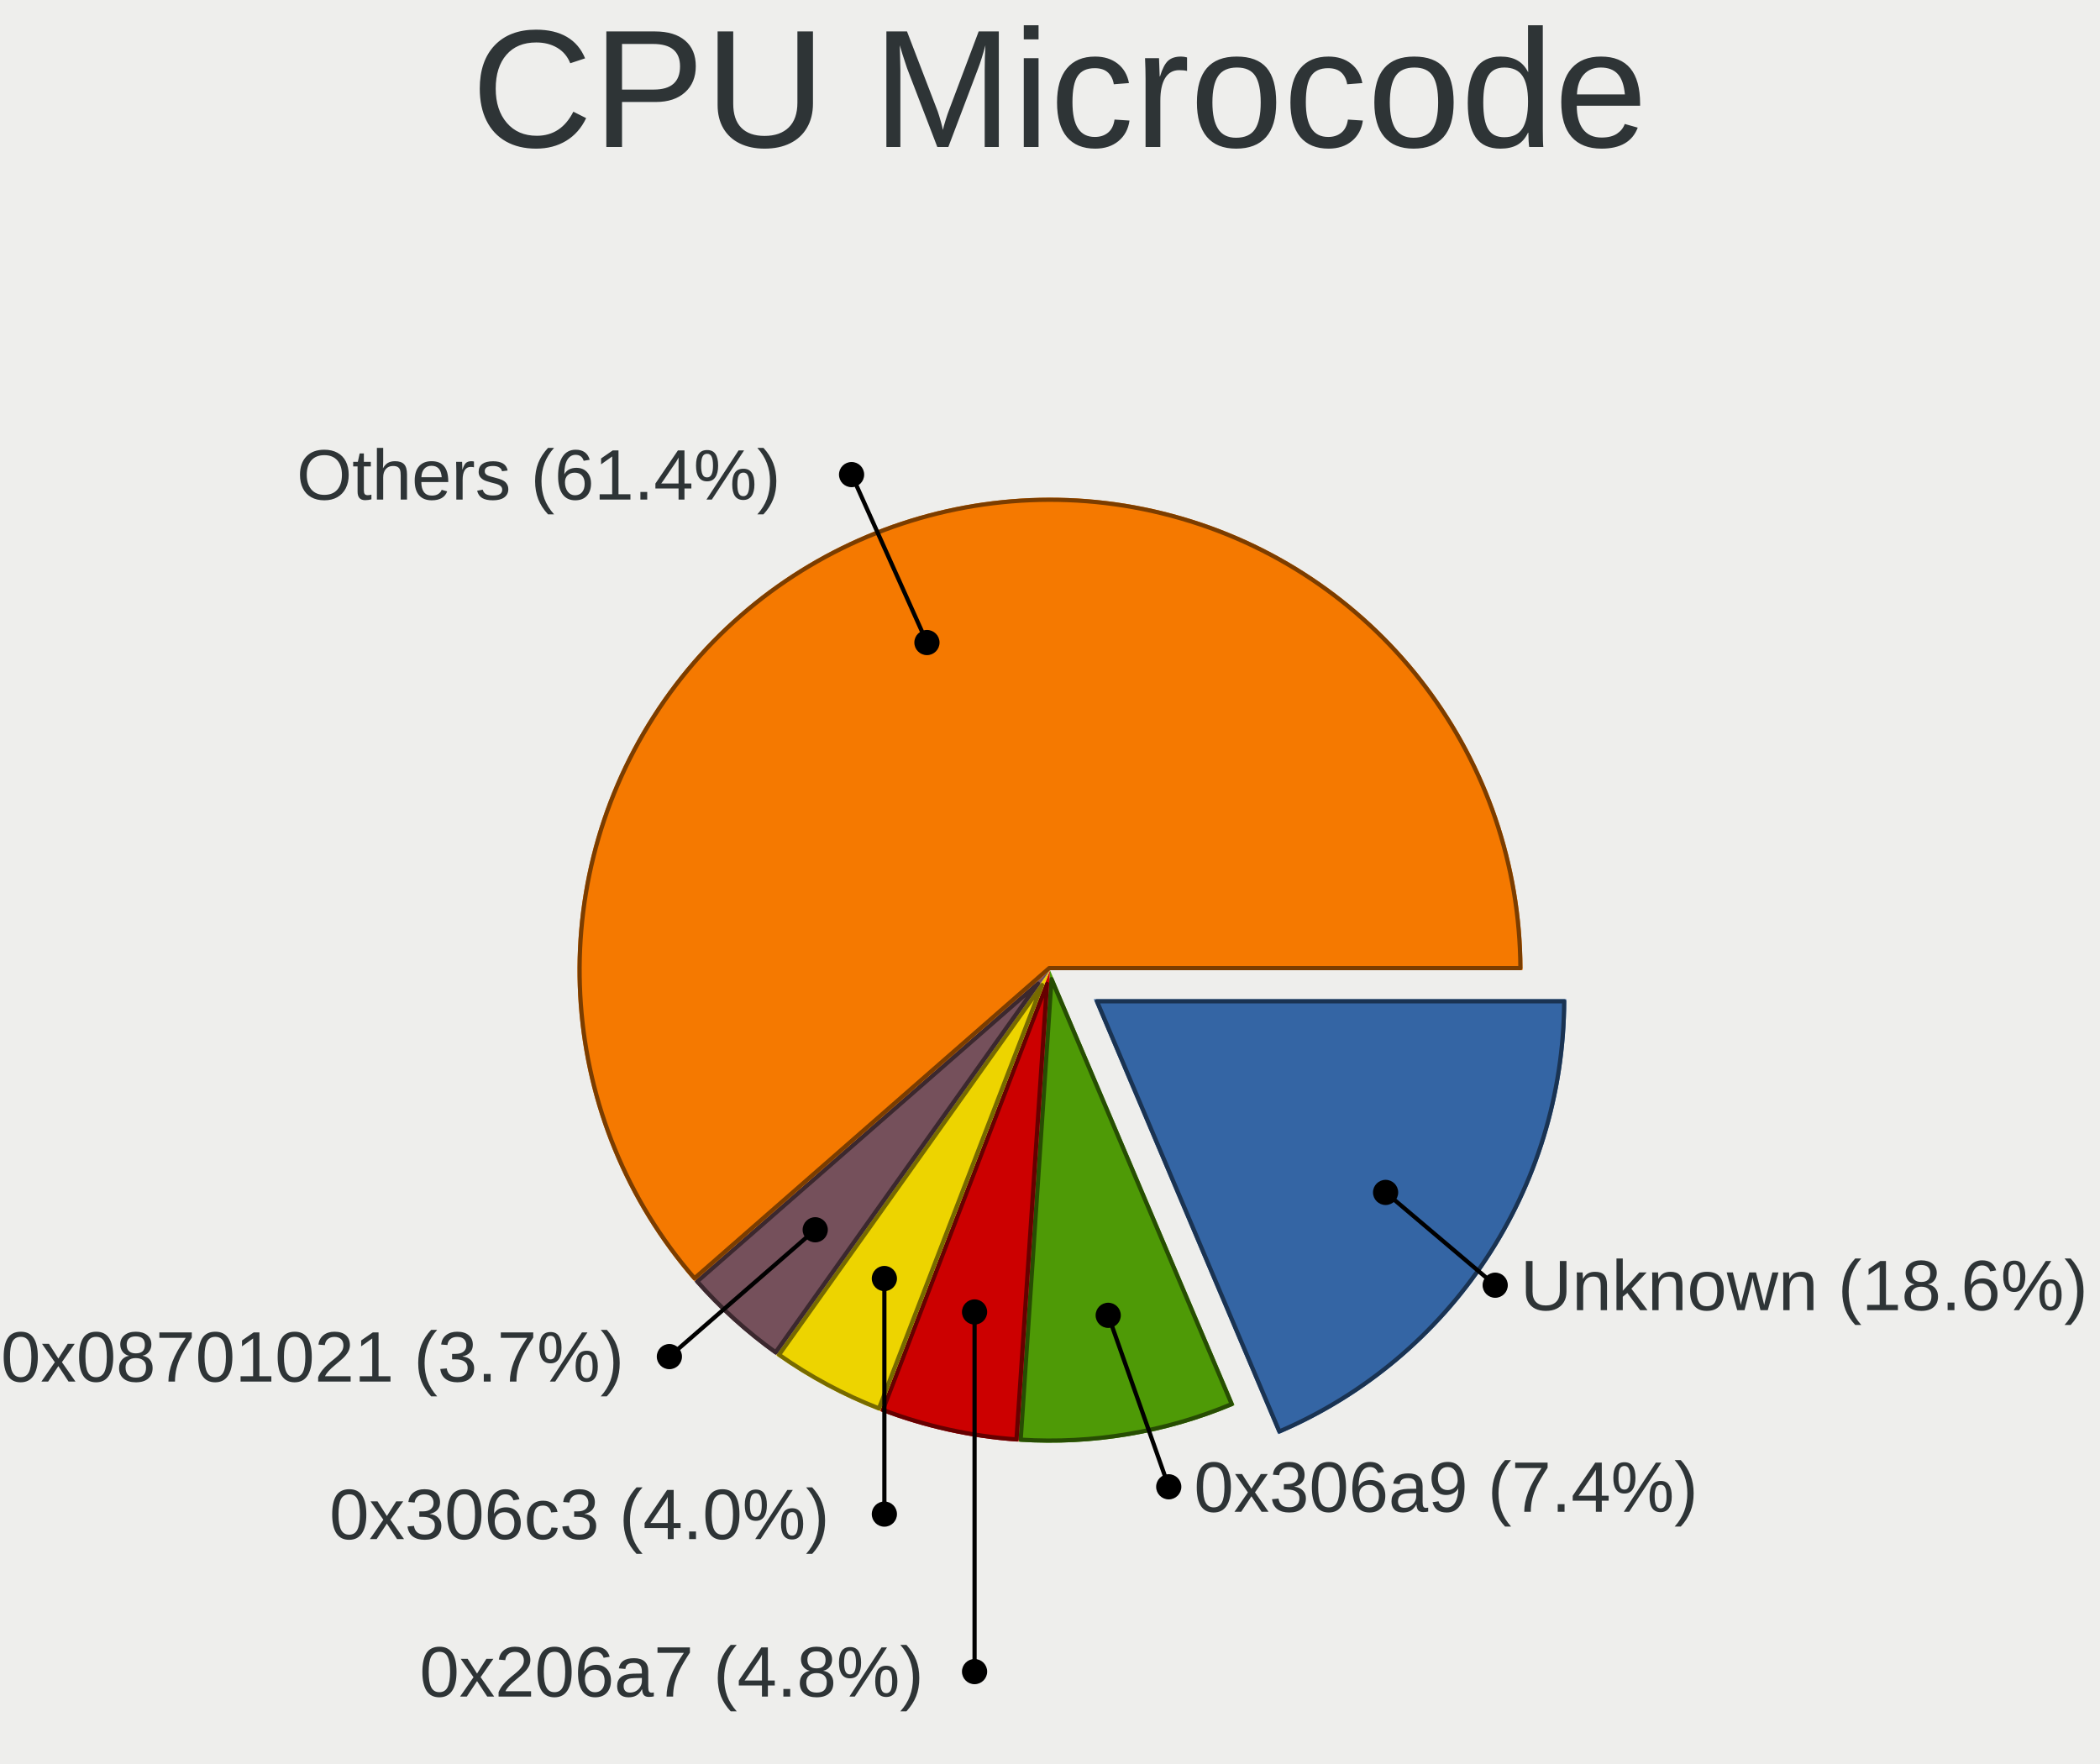
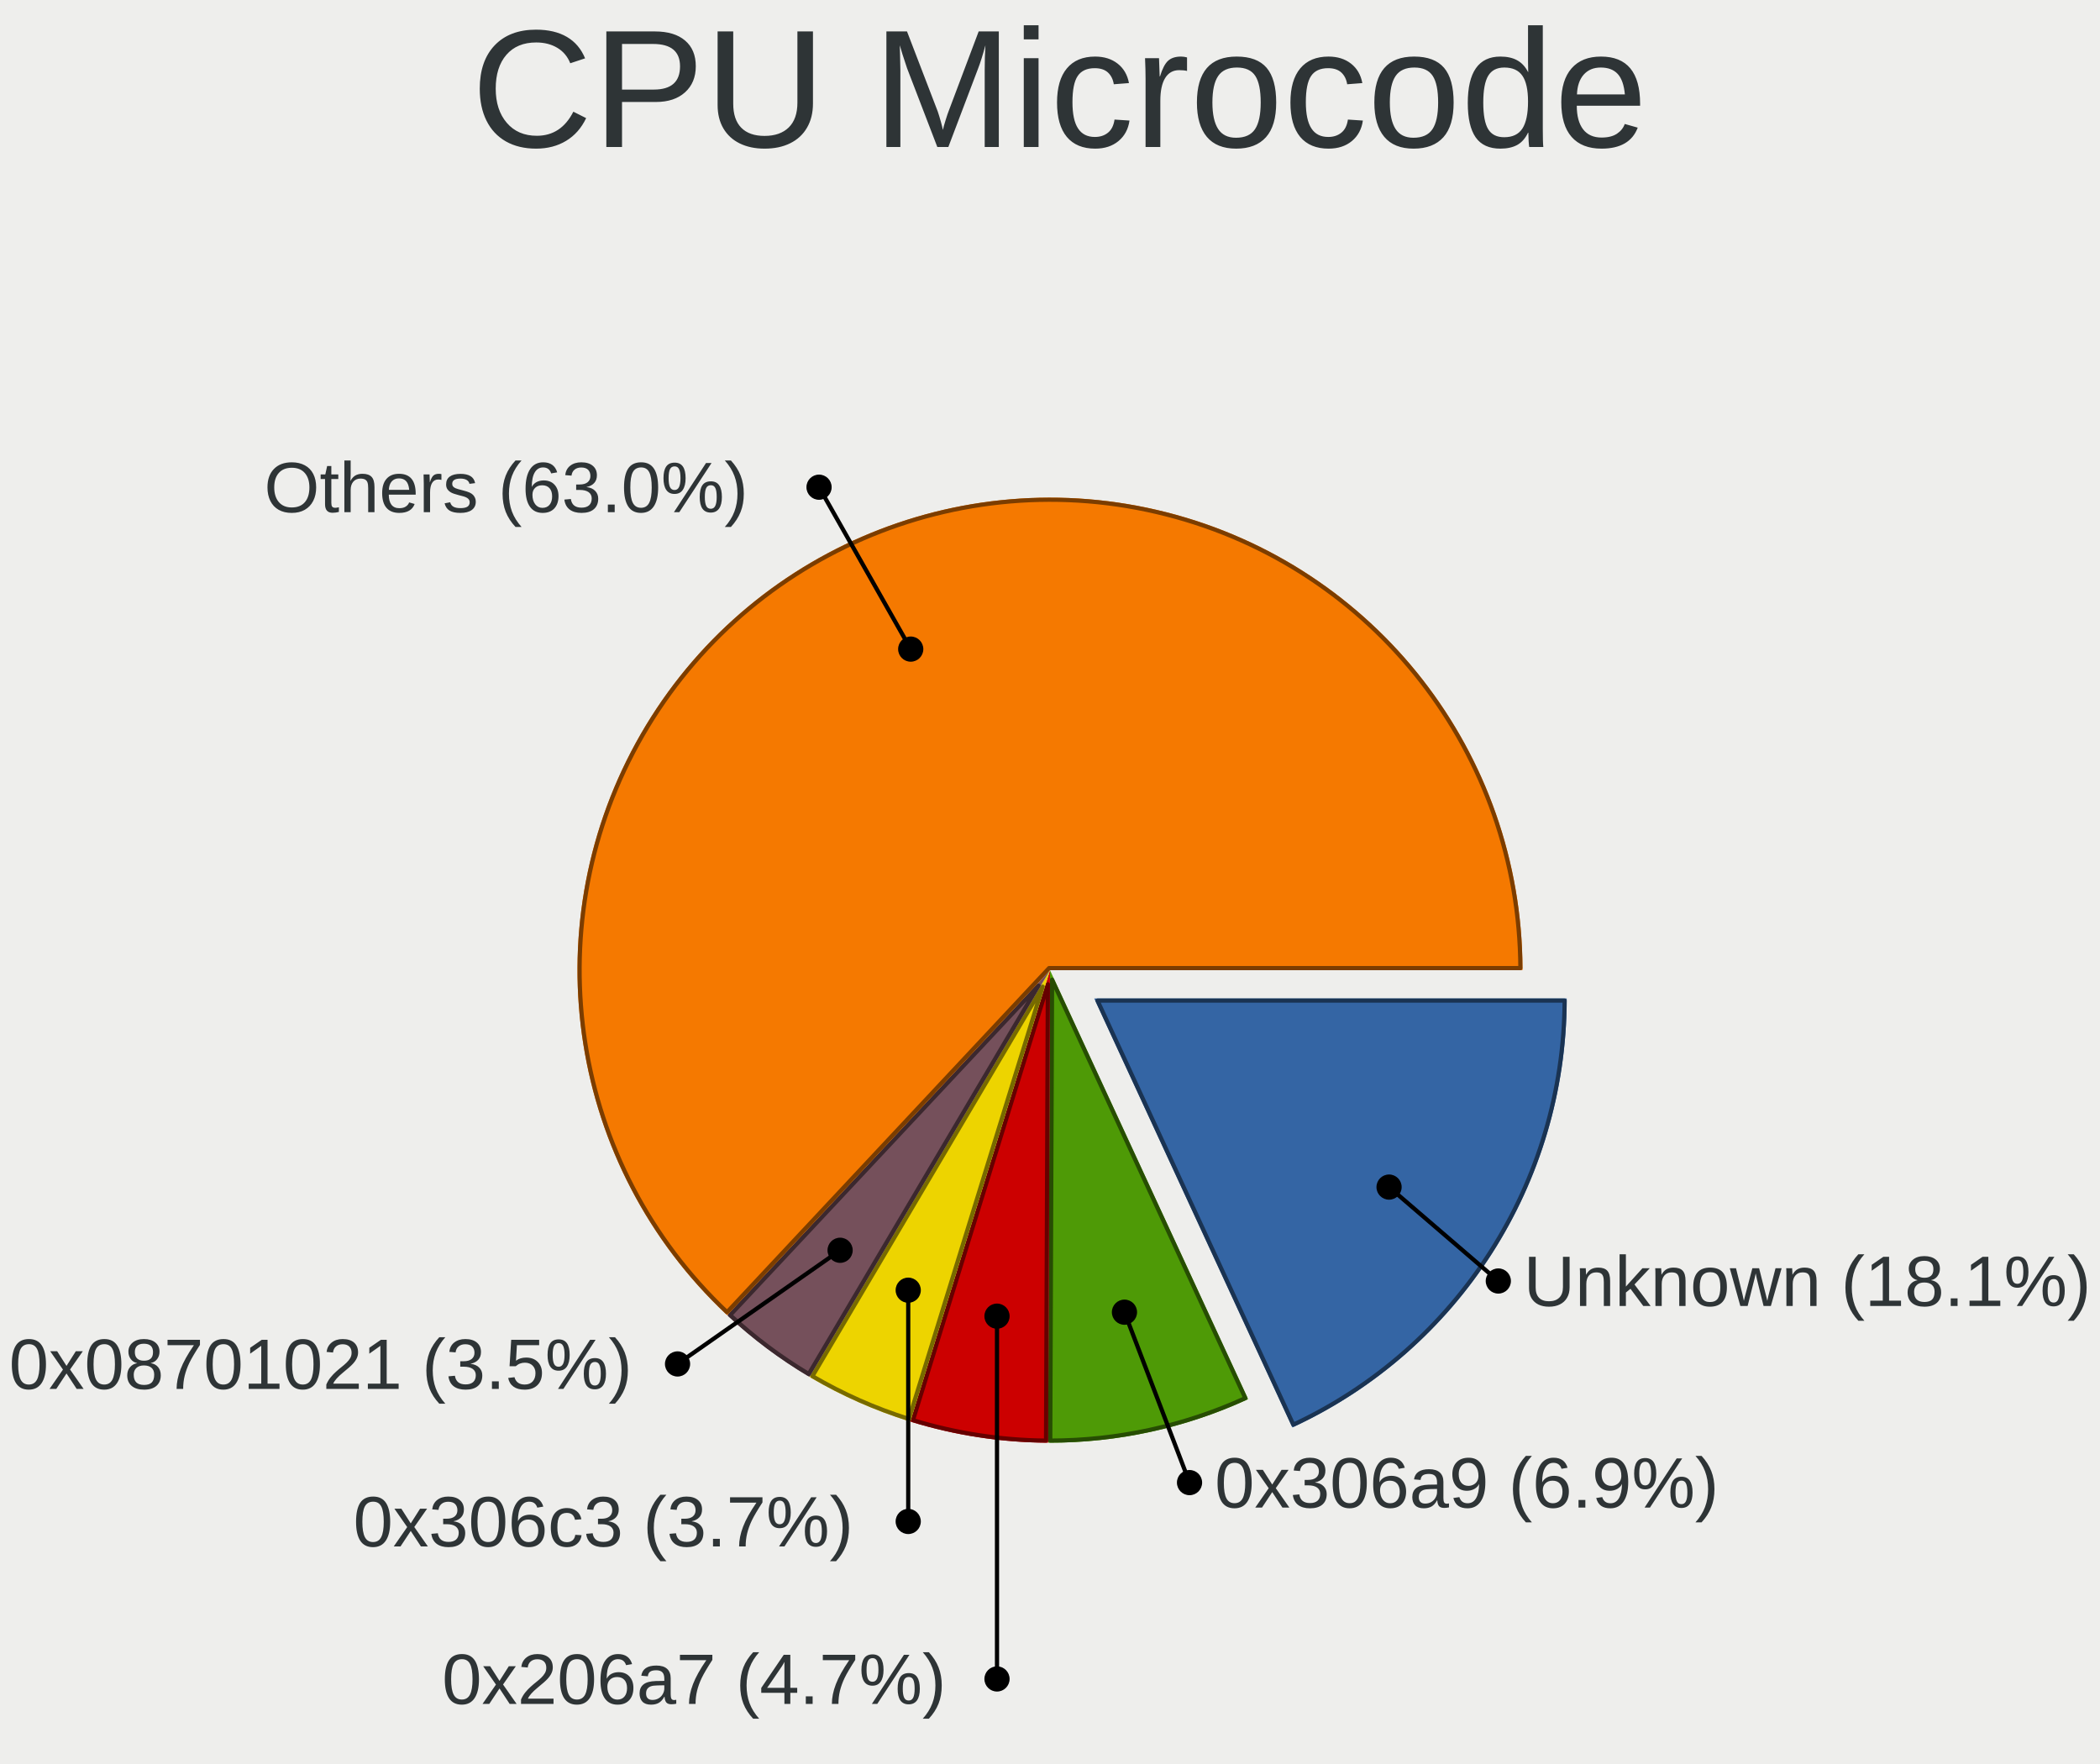
<svg xmlns="http://www.w3.org/2000/svg" width="500" height="420" version="1.0" id="ezcGraph">
  <defs />
  <g id="ezcGraphChart" color-rendering="optimizeQuality" shape-rendering="geometricPrecision" text-rendering="optimizeLegibility">
    <path d=" M 0,420 L 0,0 L 500,0 L 500,420 L 0,420 z " style="fill: #eeeeec; fill-opacity: 1.00; stroke: none;" id="ezcGraphPolygon_1" />
    <path d=" M 0,42 L 0,0 L 500,0 L 500,42 L 0,42 z " style="fill: #000000; fill-opacity: 0.00; stroke: none;" id="ezcGraphPolygon_2" />
-     <path d="M 260.42,237.90 L 372.92,237.90 A 112.50,112.50 0 0,1 304.34,341.47 z" style="fill: #3465a4; fill-opacity: 1.00; stroke: none; cursor: pointer;" id="ezcGraphCircleSector_4" />
-     <path d="M 261.18,238.40 L 372.42,238.40 A 112.00,112.00 0 0,1 304.61,340.82 z" style="fill: none; stroke: #1a3352; stroke-width: 1; stroke-opacity: 1.00; stroke-linecap: round; stroke-linejoin: round;" id="ezcGraphCircleSector_5" />
-     <path d="M 250.00,231.00 L 293.92,334.57 A 112.50,112.50 0 0,1 242.49,343.25 z" style="fill: #4e9a06; fill-opacity: 1.00; stroke: none; cursor: pointer;" id="ezcGraphCircleSector_6" />
-     <path d="M 250.36,233.13 L 293.26,334.31 A 112.00,112.00 0 0,1 243.02,342.78 z" style="fill: none; stroke: #274d03; stroke-width: 1; stroke-opacity: 1.00; stroke-linecap: round; stroke-linejoin: round;" id="ezcGraphCircleSector_7" />
-     <path d="M 250.00,231.00 L 242.49,343.25 A 112.50,112.50 0 0,1 209.57,335.98 z" style="fill: #cc0000; fill-opacity: 1.00; stroke: none; cursor: pointer;" id="ezcGraphCircleSector_8" />
-     <path d="M 249.28,234.26 L 242.02,342.72 A 112.00,112.00 0 0,1 210.21,335.70 z" style="fill: none; stroke: #660000; stroke-width: 1; stroke-opacity: 1.00; stroke-linecap: round; stroke-linejoin: round;" id="ezcGraphCircleSector_9" />
-     <path d="M 250.00,231.00 L 209.57,335.98 A 112.50,112.50 0 0,1 184.79,322.67 z" style="fill: #edd400; fill-opacity: 1.00; stroke: none; cursor: pointer;" id="ezcGraphCircleSector_10" />
-     <path d="M 248.11,234.52 L 209.28,335.34 A 112.00,112.00 0 0,1 185.49,322.56 z" style="fill: none; stroke: #776a00; stroke-width: 1; stroke-opacity: 1.00; stroke-linecap: round; stroke-linejoin: round;" id="ezcGraphCircleSector_11" />
-     <path d="M 250.00,231.00 L 184.79,322.67 A 112.50,112.50 0 0,1 165.31,305.06 z" style="fill: #75505b; fill-opacity: 1.00; stroke: none; cursor: pointer;" id="ezcGraphCircleSector_12" />
-     <path d="M 247.13,234.18 L 184.67,321.98 A 112.00,112.00 0 0,1 166.02,305.11 z" style="fill: none; stroke: #3b282e; stroke-width: 1; stroke-opacity: 1.00; stroke-linecap: round; stroke-linejoin: round;" id="ezcGraphCircleSector_13" />
-     <path d="M 250.00,231.00 L 165.31,305.06 A 112.50,112.50 0 1,1 362.50,231.00 z" style="fill: #f57900; fill-opacity: 1.00; stroke: none;" id="ezcGraphCircleSector_14" />
-     <path d="M 249.81,230.50 L 165.36,304.35 A 112.00,112.00 0 1,1 362.00,230.50 z" style="fill: none; stroke: #7b3d00; stroke-width: 1; stroke-opacity: 1.00; stroke-linecap: round; stroke-linejoin: round;" id="ezcGraphCircleSector_15" />
-     <path d=" M 220.7,152.987 L 202.757,113" style="fill: none; stroke: #000000; stroke-width: 1; stroke-opacity: 1.00; stroke-linecap: round; stroke-linejoin: round;" id="ezcGraphLine_16" />
-     <ellipse cx="220.7" cy="152.987" rx="3" ry="3" style="fill: #000000; fill-opacity: 1.00; stroke: none;" id="ezcGraphCircle_17" />
-     <ellipse cx="202.757" cy="113" rx="3" ry="3" style="fill: #000000; fill-opacity: 1.00; stroke: none;" id="ezcGraphCircle_18" />
-     <path d=" M 194.101,292.804 L 159.377,323" style="fill: none; stroke: #000000; stroke-width: 1; stroke-opacity: 1.00; stroke-linecap: round; stroke-linejoin: round;" id="ezcGraphLine_20" />
-     <ellipse cx="194.101" cy="292.804" rx="3" ry="3" style="fill: #000000; fill-opacity: 1.00; stroke: none;" id="ezcGraphCircle_21" />
-     <ellipse cx="159.377" cy="323" rx="3" ry="3" style="fill: #000000; fill-opacity: 1.00; stroke: none;" id="ezcGraphCircle_22" />
-     <path d=" M 210.564,304.411 L 210.564,360.5" style="fill: none; stroke: #000000; stroke-width: 1; stroke-opacity: 1.00; stroke-linecap: round; stroke-linejoin: round;" id="ezcGraphLine_24" />
-     <ellipse cx="210.564" cy="304.411" rx="3" ry="3" style="fill: #000000; fill-opacity: 1.00; stroke: none;" id="ezcGraphCircle_25" />
-     <ellipse cx="210.564" cy="360.5" rx="3" ry="3" style="fill: #000000; fill-opacity: 1.00; stroke: none;" id="ezcGraphCircle_26" />
-     <path d=" M 232.039,312.375 L 232.039,398" style="fill: none; stroke: #000000; stroke-width: 1; stroke-opacity: 1.00; stroke-linecap: round; stroke-linejoin: round;" id="ezcGraphLine_28" />
-     <ellipse cx="232.039" cy="312.375" rx="3" ry="3" style="fill: #000000; fill-opacity: 1.00; stroke: none;" id="ezcGraphCircle_29" />
-     <ellipse cx="232.039" cy="398" rx="3" ry="3" style="fill: #000000; fill-opacity: 1.00; stroke: none;" id="ezcGraphCircle_30" />
-     <path d=" M 329.904,283.909 L 356,306" style="fill: none; stroke: #000000; stroke-width: 1; stroke-opacity: 1.00; stroke-linecap: round; stroke-linejoin: round;" id="ezcGraphLine_32" />
-     <ellipse cx="329.904" cy="283.909" rx="3" ry="3" style="fill: #000000; fill-opacity: 1.00; stroke: none;" id="ezcGraphCircle_33" />
-     <ellipse cx="356" cy="306" rx="3" ry="3" style="fill: #000000; fill-opacity: 1.00; stroke: none;" id="ezcGraphCircle_34" />
-     <path d=" M 263.861,313.173 L 278.271,354" style="fill: none; stroke: #000000; stroke-width: 1; stroke-opacity: 1.00; stroke-linecap: round; stroke-linejoin: round;" id="ezcGraphLine_36" />
-     <ellipse cx="263.861" cy="313.173" rx="3" ry="3" style="fill: #000000; fill-opacity: 1.00; stroke: none;" id="ezcGraphCircle_37" />
-     <ellipse cx="278.271" cy="354" rx="3" ry="3" style="fill: #000000; fill-opacity: 1.00; stroke: none;" id="ezcGraphCircle_38" />
+     <path d="M 260.53,237.74 L 373.03,237.74 A 112.50,112.50 0 0,1 307.70,339.87 z" style="fill: #3465a4; fill-opacity: 1.00; stroke: none; cursor: pointer;" id="ezcGraphCircleSector_4" />
+     <path d="M 261.31,238.24 L 372.53,238.24 A 112.00,112.00 0 0,1 307.94,339.21 z" style="fill: none; stroke: #1a3352; stroke-width: 1; stroke-opacity: 1.00; stroke-linecap: round; stroke-linejoin: round;" id="ezcGraphCircleSector_5" />
+     <path d="M 250.00,231.00 L 297.17,333.13 A 112.50,112.50 0 0,1 249.56,343.50 z" style="fill: #4e9a06; fill-opacity: 1.00; stroke: none; cursor: pointer;" id="ezcGraphCircleSector_6" />
+     <path d="M 250.49,233.26 L 296.51,332.89 A 112.00,112.00 0 0,1 250.06,343.00 z" style="fill: none; stroke: #274d03; stroke-width: 1; stroke-opacity: 1.00; stroke-linecap: round; stroke-linejoin: round;" id="ezcGraphCircleSector_7" />
+     <path d="M 250.00,231.00 L 249.56,343.50 A 112.50,112.50 0 0,1 216.74,338.47 z" style="fill: #cc0000; fill-opacity: 1.00; stroke: none; cursor: pointer;" id="ezcGraphCircleSector_8" />
+     <path d="M 249.49,234.35 L 249.06,343.00 A 112.00,112.00 0 0,1 217.37,338.14 z" style="fill: none; stroke: #660000; stroke-width: 1; stroke-opacity: 1.00; stroke-linecap: round; stroke-linejoin: round;" id="ezcGraphCircleSector_9" />
+     <path d="M 250.00,231.00 L 216.74,338.47 A 112.50,112.50 0 0,1 192.74,327.84 z" style="fill: #edd400; fill-opacity: 1.00; stroke: none; cursor: pointer;" id="ezcGraphCircleSector_10" />
+     <path d="M 248.26,234.92 L 216.41,337.85 A 112.00,112.00 0 0,1 193.43,327.66 z" style="fill: none; stroke: #776a00; stroke-width: 1; stroke-opacity: 1.00; stroke-linecap: round; stroke-linejoin: round;" id="ezcGraphCircleSector_11" />
+     <path d="M 250.00,231.00 L 192.74,327.84 A 112.50,112.50 0 0,1 173.13,313.14 z" style="fill: #75505b; fill-opacity: 1.00; stroke: none; cursor: pointer;" id="ezcGraphCircleSector_12" />
+     <path d="M 247.25,234.67 L 192.56,327.15 A 112.00,112.00 0 0,1 173.84,313.12 z" style="fill: none; stroke: #3b282e; stroke-width: 1; stroke-opacity: 1.00; stroke-linecap: round; stroke-linejoin: round;" id="ezcGraphCircleSector_13" />
+     <path d="M 250.00,231.00 L 173.13,313.14 A 112.50,112.50 0 1,1 362.50,231.00 z" style="fill: #f57900; fill-opacity: 1.00; stroke: none;" id="ezcGraphCircleSector_14" />
+     <path d="M 249.78,230.50 L 173.11,312.43 A 112.00,112.00 0 1,1 362.00,230.50 z" style="fill: none; stroke: #7b3d00; stroke-width: 1; stroke-opacity: 1.00; stroke-linecap: round; stroke-linejoin: round;" id="ezcGraphCircleSector_15" />
+     <path d=" M 216.839,154.549 L 195.01,116" style="fill: none; stroke: #000000; stroke-width: 1; stroke-opacity: 1.00; stroke-linecap: round; stroke-linejoin: round;" id="ezcGraphLine_16" />
+     <ellipse cx="216.839" cy="154.549" rx="3" ry="3" style="fill: #000000; fill-opacity: 1.00; stroke: none;" id="ezcGraphCircle_17" />
+     <ellipse cx="195.01" cy="116" rx="3" ry="3" style="fill: #000000; fill-opacity: 1.00; stroke: none;" id="ezcGraphCircle_18" />
+     <path d=" M 200.025,297.685 L 161.32,324.75" style="fill: none; stroke: #000000; stroke-width: 1; stroke-opacity: 1.00; stroke-linecap: round; stroke-linejoin: round;" id="ezcGraphLine_20" />
+     <ellipse cx="200.025" cy="297.685" rx="3" ry="3" style="fill: #000000; fill-opacity: 1.00; stroke: none;" id="ezcGraphCircle_21" />
+     <ellipse cx="161.32" cy="324.75" rx="3" ry="3" style="fill: #000000; fill-opacity: 1.00; stroke: none;" id="ezcGraphCircle_22" />
+     <path d=" M 216.244,307.19 L 216.244,362.25" style="fill: none; stroke: #000000; stroke-width: 1; stroke-opacity: 1.00; stroke-linecap: round; stroke-linejoin: round;" id="ezcGraphLine_24" />
+     <ellipse cx="216.244" cy="307.19" rx="3" ry="3" style="fill: #000000; fill-opacity: 1.00; stroke: none;" id="ezcGraphCircle_25" />
+     <ellipse cx="216.244" cy="362.25" rx="3" ry="3" style="fill: #000000; fill-opacity: 1.00; stroke: none;" id="ezcGraphCircle_26" />
+     <path d=" M 237.381,313.372 L 237.381,399.75" style="fill: none; stroke: #000000; stroke-width: 1; stroke-opacity: 1.00; stroke-linecap: round; stroke-linejoin: round;" id="ezcGraphLine_28" />
+     <ellipse cx="237.381" cy="313.372" rx="3" ry="3" style="fill: #000000; fill-opacity: 1.00; stroke: none;" id="ezcGraphCircle_29" />
+     <ellipse cx="237.381" cy="399.75" rx="3" ry="3" style="fill: #000000; fill-opacity: 1.00; stroke: none;" id="ezcGraphCircle_30" />
+     <path d=" M 330.73,282.64 L 356.742,305" style="fill: none; stroke: #000000; stroke-width: 1; stroke-opacity: 1.00; stroke-linecap: round; stroke-linejoin: round;" id="ezcGraphLine_32" />
+     <ellipse cx="330.73" cy="282.64" rx="3" ry="3" style="fill: #000000; fill-opacity: 1.00; stroke: none;" id="ezcGraphCircle_33" />
+     <ellipse cx="356.742" cy="305" rx="3" ry="3" style="fill: #000000; fill-opacity: 1.00; stroke: none;" id="ezcGraphCircle_34" />
+     <path d=" M 267.728,312.426 L 283.221,353" style="fill: none; stroke: #000000; stroke-width: 1; stroke-opacity: 1.00; stroke-linecap: round; stroke-linejoin: round;" id="ezcGraphLine_36" />
+     <ellipse cx="267.728" cy="312.426" rx="3" ry="3" style="fill: #000000; fill-opacity: 1.00; stroke: none;" id="ezcGraphCircle_37" />
+     <ellipse cx="283.221" cy="353" rx="3" ry="3" style="fill: #000000; fill-opacity: 1.00; stroke: none;" id="ezcGraphCircle_38" />
    <g id="ezcGraphTextBox_3">
      <path d=" M 111.7,42 L 111.7,0.5 L 388.8,0.5 L 388.8,42 L 111.7,42 z " style="fill: #ffffff; fill-opacity: 0.00; stroke: none;" id="ezcGraphPolygon_40" />
      <text id="ezcGraphTextBox_3_text" x="112.2" text-length="275.6px" y="35" style="font-size: 40px; font-family: 'Arial'; fill: #2e3436; fill-opacity: 1.00; stroke: none;">CPU Microcode</text>
    </g>
    <g id="ezcGraphTextBox_19">
-       <path d=" M 70.117,122.5 L 70.117,104 L 197.757,104 L 197.757,122.5 L 70.117,122.5 z " style="fill: #ffffff; fill-opacity: 0.00; stroke: none;" id="ezcGraphPolygon_41" />
-       <text id="ezcGraphTextBox_19_text" x="70.617" text-length="126.14px" y="118.95" style="font-size: 17px; font-family: 'Arial'; fill: #2e3436; fill-opacity: 1.00; stroke: none;">Others (61.4%)</text>
+       <path d=" M 62.37,125.5 L 62.37,107 L 190.01,107 L 190.01,125.5 L 62.37,125.5 z " style="fill: #ffffff; fill-opacity: 0.00; stroke: none;" id="ezcGraphPolygon_41" />
+       <text id="ezcGraphTextBox_19_text" x="62.87" text-length="126.14px" y="121.95" style="font-size: 17px; font-family: 'Arial'; fill: #2e3436; fill-opacity: 1.00; stroke: none;">Others (63.0%)</text>
    </g>
    <g id="ezcGraphTextBox_23" style=" cursor: pointer;">
-       <path d=" M -0.293,332.5 L -0.293,314 L 154.377,314 L 154.377,332.5 L -0.293,332.5 z " style="fill: #ffffff; fill-opacity: 0.00; stroke: none;" id="ezcGraphPolygon_42" />
-       <text id="ezcGraphTextBox_23_text" x="0.207" text-length="153.17px" y="328.95" style="font-size: 17px; font-family: 'Arial'; fill: #2e3436; fill-opacity: 1.00; stroke: none;">0x08701021 (3.7%)</text>
+       <path d=" M 1.65,334.25 L 1.65,315.75 L 156.32,315.75 L 156.32,334.25 L 1.65,334.25 z " style="fill: #ffffff; fill-opacity: 0.00; stroke: none;" id="ezcGraphPolygon_42" />
+       <text id="ezcGraphTextBox_23_text" x="2.15" text-length="153.17px" y="330.7" style="font-size: 17px; font-family: 'Arial'; fill: #2e3436; fill-opacity: 1.00; stroke: none;">0x08701021 (3.5%)</text>
    </g>
    <g id="ezcGraphTextBox_27" style=" cursor: pointer;">
-       <path d=" M 77.924,370 L 77.924,351.5 L 205.564,351.5 L 205.564,370 L 77.924,370 z " style="fill: #ffffff; fill-opacity: 0.00; stroke: none;" id="ezcGraphPolygon_43" />
-       <text id="ezcGraphTextBox_27_text" x="78.424" text-length="126.14px" y="366.45" style="font-size: 17px; font-family: 'Arial'; fill: #2e3436; fill-opacity: 1.00; stroke: none;">0x306c3 (4.0%)</text>
+       <path d=" M 83.604,371.75 L 83.604,353.25 L 211.244,353.25 L 211.244,371.75 L 83.604,371.75 z " style="fill: #ffffff; fill-opacity: 0.00; stroke: none;" id="ezcGraphPolygon_43" />
+       <text id="ezcGraphTextBox_27_text" x="84.104" text-length="126.14px" y="368.2" style="font-size: 17px; font-family: 'Arial'; fill: #2e3436; fill-opacity: 1.00; stroke: none;">0x306c3 (3.7%)</text>
    </g>
    <g id="ezcGraphTextBox_31" style=" cursor: pointer;">
-       <path d=" M 99.399,407.5 L 99.399,389 L 227.039,389 L 227.039,407.5 L 99.399,407.5 z " style="fill: #ffffff; fill-opacity: 0.00; stroke: none;" id="ezcGraphPolygon_44" />
-       <text id="ezcGraphTextBox_31_text" x="99.899" text-length="126.14px" y="403.95" style="font-size: 17px; font-family: 'Arial'; fill: #2e3436; fill-opacity: 1.00; stroke: none;">0x206a7 (4.8%)</text>
+       <path d=" M 104.741,409.25 L 104.741,390.75 L 232.381,390.75 L 232.381,409.25 L 104.741,409.25 z " style="fill: #ffffff; fill-opacity: 0.00; stroke: none;" id="ezcGraphPolygon_44" />
+       <text id="ezcGraphTextBox_31_text" x="105.241" text-length="126.14px" y="405.7" style="font-size: 17px; font-family: 'Arial'; fill: #2e3436; fill-opacity: 1.00; stroke: none;">0x206a7 (4.7%)</text>
    </g>
    <g id="ezcGraphTextBox_35" style=" cursor: pointer;">
-       <path d=" M 361.5,315.5 L 361.5,297 L 498.15,297 L 498.15,315.5 L 361.5,315.5 z " style="fill: #ffffff; fill-opacity: 0.00; stroke: none;" id="ezcGraphPolygon_45" />
-       <text id="ezcGraphTextBox_35_text" x="362" text-length="135.15px" y="311.95" style="font-size: 17px; font-family: 'Arial'; fill: #2e3436; fill-opacity: 1.00; stroke: none;">Unknown (18.6%)</text>
+       <path d=" M 362.242,314.5 L 362.242,296 L 498.892,296 L 498.892,314.5 L 362.242,314.5 z " style="fill: #ffffff; fill-opacity: 0.00; stroke: none;" id="ezcGraphPolygon_45" />
+       <text id="ezcGraphTextBox_35_text" x="362.742" text-length="135.15px" y="310.95" style="font-size: 17px; font-family: 'Arial'; fill: #2e3436; fill-opacity: 1.00; stroke: none;">Unknown (18.1%)</text>
    </g>
    <g id="ezcGraphTextBox_39" style=" cursor: pointer;">
-       <path d=" M 283.771,363.5 L 283.771,345 L 411.411,345 L 411.411,363.5 L 283.771,363.5 z " style="fill: #ffffff; fill-opacity: 0.00; stroke: none;" id="ezcGraphPolygon_46" />
-       <text id="ezcGraphTextBox_39_text" x="284.271" text-length="126.14px" y="359.95" style="font-size: 17px; font-family: 'Arial'; fill: #2e3436; fill-opacity: 1.00; stroke: none;">0x306a9 (7.4%)</text>
+       <path d=" M 288.721,362.5 L 288.721,344 L 416.361,344 L 416.361,362.5 L 288.721,362.5 z " style="fill: #ffffff; fill-opacity: 0.00; stroke: none;" id="ezcGraphPolygon_46" />
+       <text id="ezcGraphTextBox_39_text" x="289.221" text-length="126.14px" y="358.95" style="font-size: 17px; font-family: 'Arial'; fill: #2e3436; fill-opacity: 1.00; stroke: none;">0x306a9 (6.9%)</text>
    </g>
  </g>
</svg>
